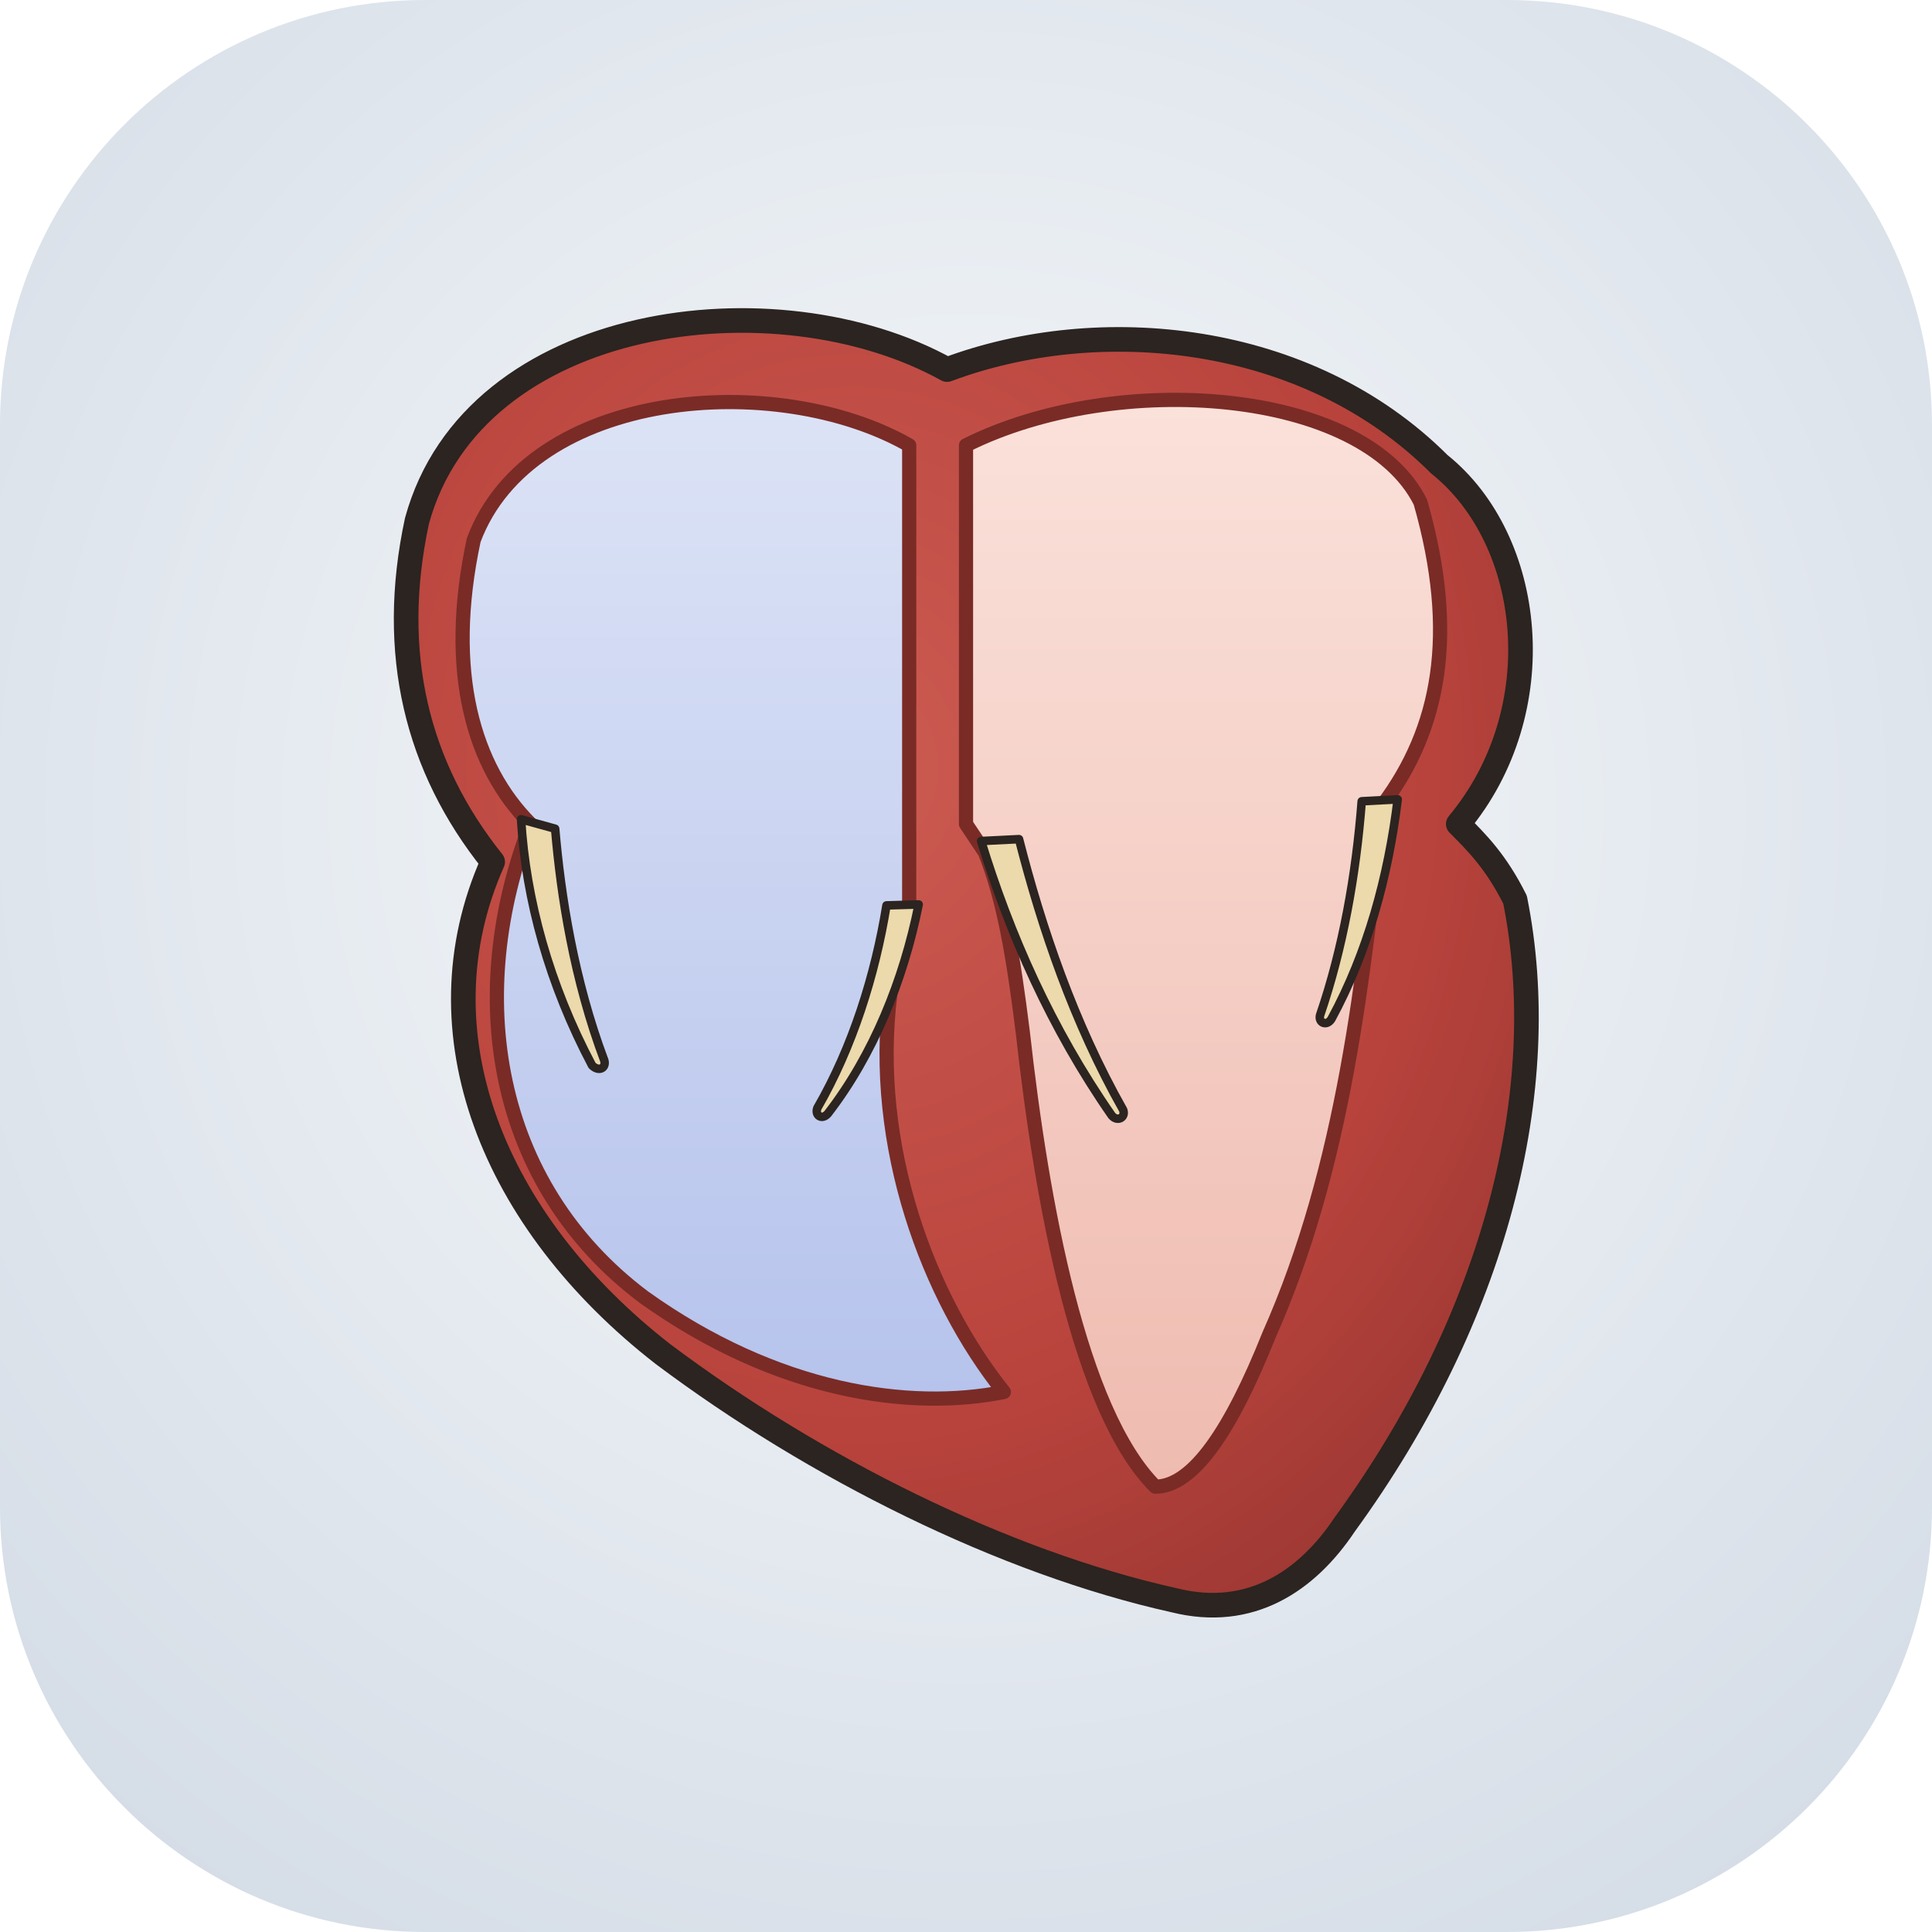
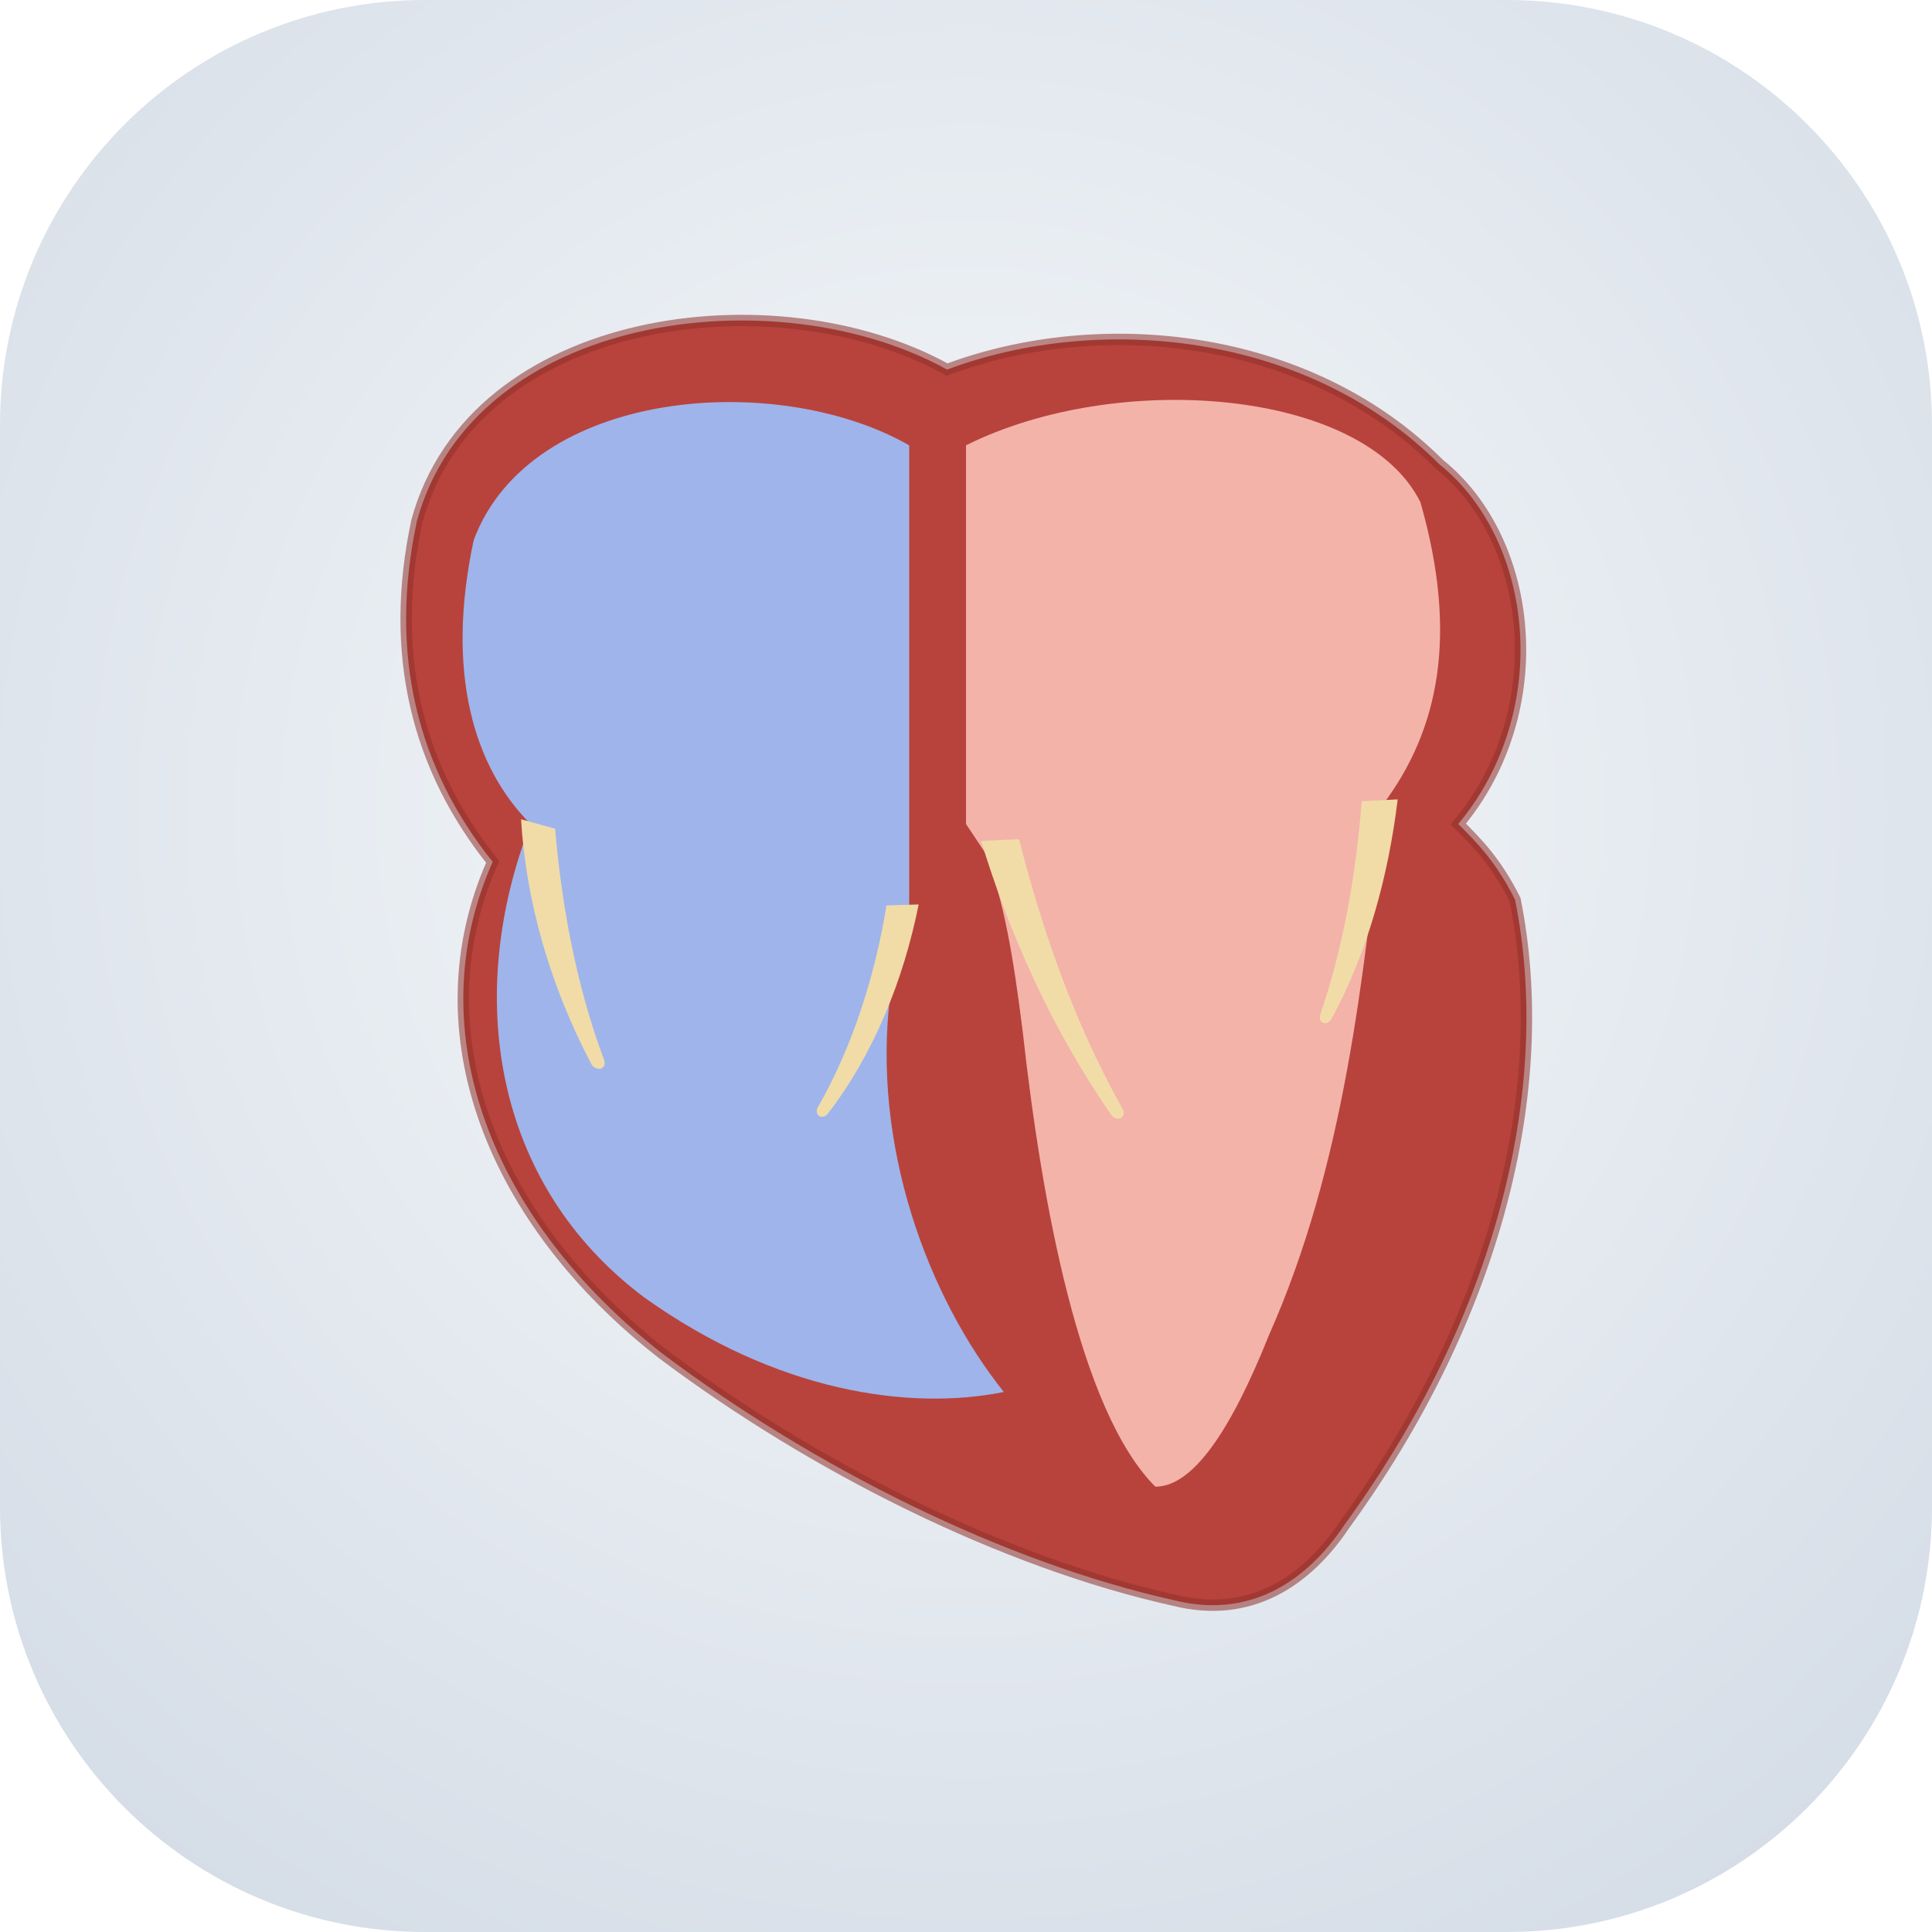
<svg xmlns="http://www.w3.org/2000/svg" viewBox="0 0 200 200">
  <defs>
    <radialGradient id="bg" cx=".5" cy=".42" r=".8">
      <stop offset="0" stop-color="#f7f9fb" />
      <stop offset="1" stop-color="#cfd8e3" />
    </radialGradient>
-     <radialGradient id="myo" cx=".4" cy=".35" r=".85">
-       <stop offset="0" stop-color="#cc5b52" />
-       <stop offset=".6" stop-color="#b8433c" />
-       <stop offset="1" stop-color="#933330" />
-     </radialGradient>
-     <linearGradient id="rbl" x1="0" y1="0" x2="0" y2="1">
-       <stop offset="0" stop-color="#dce3f6" />
-       <stop offset="1" stop-color="#b6c3ec" />
-     </linearGradient>
-     <linearGradient id="lbl" x1="0" y1="0" x2="0" y2="1">
-       <stop offset="0" stop-color="#fae1da" />
-       <stop offset="1" stop-color="#efbbb0" />
-     </linearGradient>
  </defs>
  <rect id="fond" width="200" height="200" rx="44" fill="url(#bg)" />
  <g transform="translate(100 100) scale(.98) translate(-104 -115)">
-     <path d="M102 52C84 42 52 46 46 68C43 82 46 94 54 104C46 122 54 142 72 156C88 168 108 178 126 182C134 184 140 180 144 174C160 152 166 128 162 108C160 104 158 102 156 100C166 88 164 70 154 62C140 48 118 46 102 52Z" fill="url(#myo)" stroke="#2b2420" stroke-width="2.6" stroke-linejoin="round" />
-     <path d="M98 60C84 52 58 54 52 70C49 84 52 94 58 100C51 118 54 138 70 150C84 160 98 162 108 160C100 150 94 134 96 118L98 109Z" fill="url(#rbl)" stroke="#7a2b26" stroke-width="1.5" stroke-linejoin="round" />
-     <path d="M104 60C120 52 146 54 152 66C156 80 154 90 148 98C146 116 144 136 136 154C132 164 128 170 124 170C116 162 112 140 110 122C109 114 108 108 106 103L104 100Z" fill="url(#lbl)" stroke="#7a2b26" stroke-width="1.5" stroke-linejoin="round" />
-     <g fill="#ecd9ac" stroke="#2b2420" stroke-width=".9" stroke-linejoin="round">
+     <path d="M102 52C84 42 52 46 46 68C43 82 46 94 54 104C46 122 54 142 72 156C88 168 108 178 126 182C134 184 140 180 144 174C160 152 166 128 162 108C160 104 158 102 156 100C166 88 164 70 154 62C140 48 118 46 102 52Z" fill="#b8433c" />
+     <path d="M98 60C84 52 58 54 52 70C49 84 52 94 58 100C51 118 54 138 70 150C84 160 98 162 108 160C100 150 94 134 96 118L98 109Z" fill="#9fb4ea" />
+     <path d="M104 60C120 52 146 54 152 66C156 80 154 90 148 98C146 116 144 136 136 154C132 164 128 170 124 170C116 162 112 140 110 122C109 114 108 108 106 103L104 100Z" fill="#f3b3a9" />
+     <path d="M102 52C84 42 52 46 46 68C43 82 46 94 54 104C46 122 54 142 72 156C88 168 108 178 126 182C134 184 140 180 144 174C160 152 166 128 162 108C160 104 158 102 156 100C166 88 164 70 154 62C140 48 118 46 102 52Z" fill="none" stroke="#8f2f2a" stroke-width="1.2" opacity=".55" />
+     <g fill="#f1dca8">
      <path d="M57 99.5C57.5 108 60 117 64.5 125.5C65.2 126.2 66 125.8 65.8 125C62.6 116.5 61.2 107.6 60.6 100.5Z" />
      <path d="M99 108.5C97.4 116.5 94.2 124.4 89.4 130.6C88.8 131.3 88 130.8 88.3 130C92 123.6 94.4 116 95.6 108.6Z" />
      <path d="M105.6 101.8C108.6 111.6 113 121.6 119.4 130.8C120 131.5 120.9 131 120.6 130.2C115.4 121 112 111 109.6 101.6Z" />
      <path d="M149.6 97.4C148.6 105.6 146.4 113.6 142.6 120.6C142.1 121.4 141.2 121 141.4 120.2C143.8 113.2 145.2 105.4 145.8 97.6Z" />
    </g>
  </g>
</svg>
